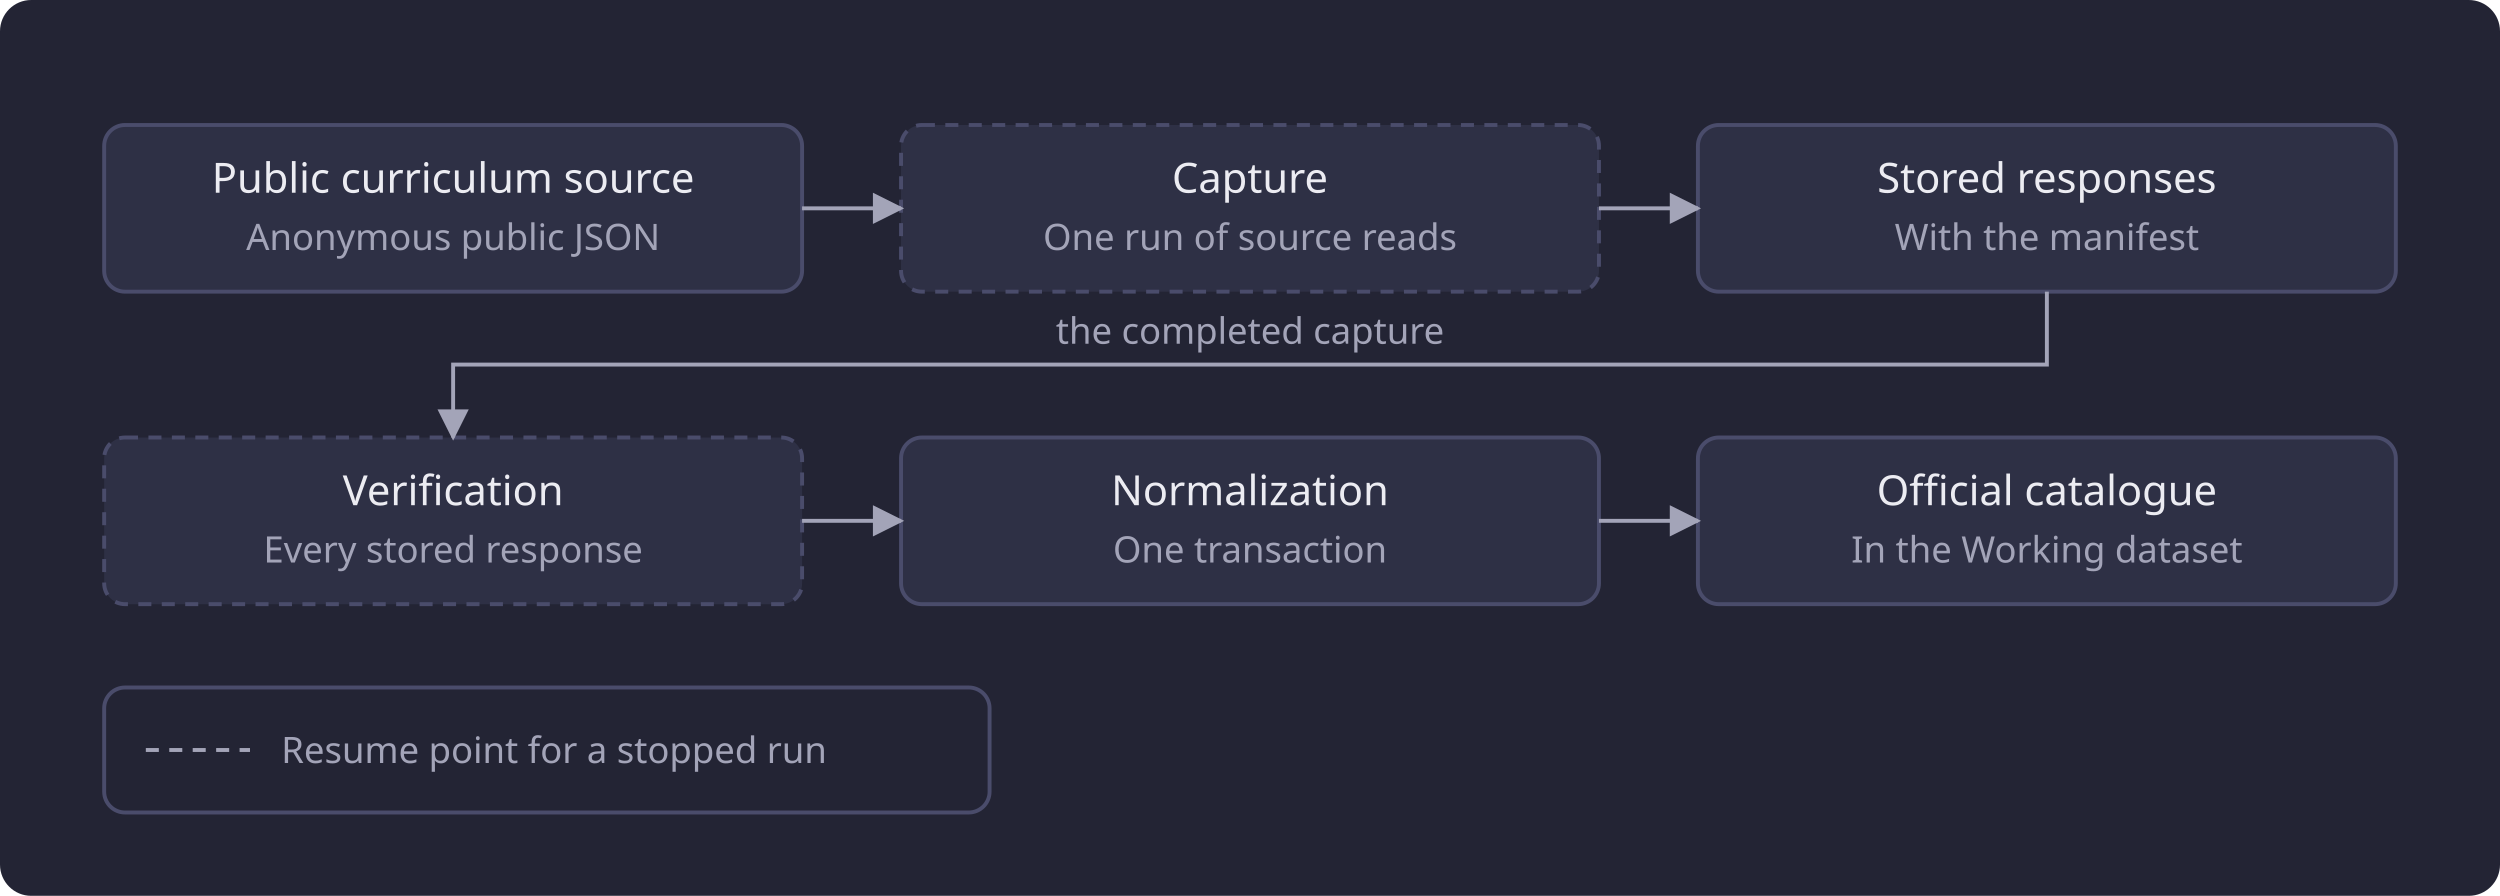
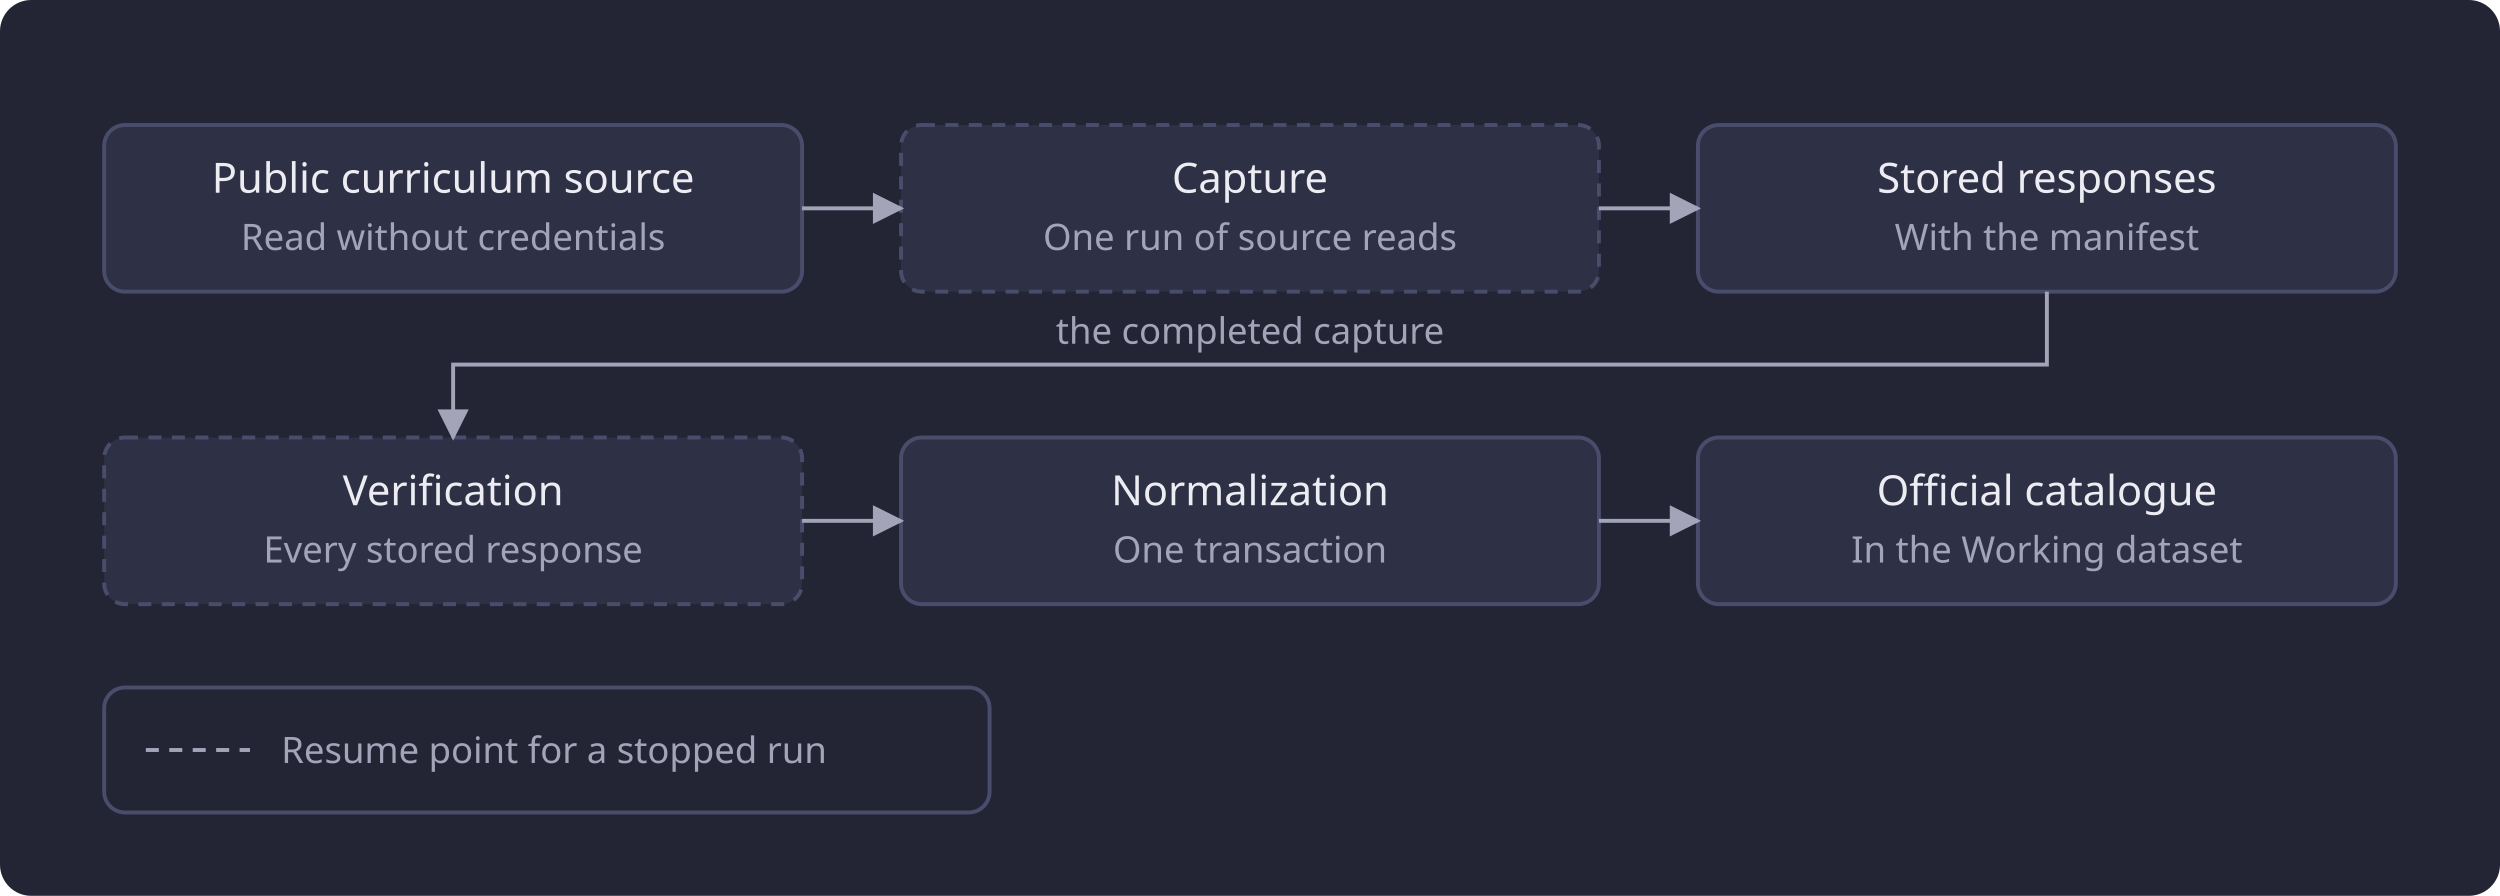
<svg xmlns="http://www.w3.org/2000/svg" viewBox="0 0 960 344" role="img" aria-labelledby="t d" font-family="system-ui, sans-serif">
  <defs>
    <marker id="arrow" viewBox="0 0 10 10" refX="9" refY="5" markerWidth="8" markerHeight="8" orient="auto-start-reverse">
      <path d="M0 0 L10 5 L0 10 z" fill="#a3a4b8" />
    </marker>
  </defs>
  <rect width="960" height="344" rx="12" fill="#232434" />
  <rect x="40" y="48" width="268" height="64" rx="8" fill="#2e3045" stroke="#4a4c6b" stroke-width="1.5" />
  <text x="174" y="74" text-anchor="middle" font-size="16" fill="#ececf2">Public curriculum source</text>
-   <text x="174" y="96" text-anchor="middle" font-size="14" fill="#a3a4b8">Anonymous public JSON</text>
+   <text x="174" y="96" text-anchor="middle" font-size="14" fill="#a3a4b8">Read without credentials</text>
  <rect x="346" y="48" width="268" height="64" rx="8" fill="#2e3045" stroke="#4a4c6b" stroke-width="1.5" stroke-dasharray="5 4" />
  <text x="480" y="74" text-anchor="middle" font-size="16" fill="#ececf2">Capture</text>
  <text x="480" y="96" text-anchor="middle" font-size="14" fill="#a3a4b8">One run of source reads</text>
  <rect x="652" y="48" width="268" height="64" rx="8" fill="#2e3045" stroke="#4a4c6b" stroke-width="1.5" />
  <text x="786" y="74" text-anchor="middle" font-size="16" fill="#ececf2">Stored responses</text>
  <text x="786" y="96" text-anchor="middle" font-size="14" fill="#a3a4b8">With the manifest</text>
  <rect x="40" y="168" width="268" height="64" rx="8" fill="#2e3045" stroke="#4a4c6b" stroke-width="1.5" stroke-dasharray="5 4" />
  <text x="174" y="194" text-anchor="middle" font-size="16" fill="#ececf2">Verification</text>
  <text x="174" y="216" text-anchor="middle" font-size="14" fill="#a3a4b8">Every stored response</text>
  <rect x="346" y="168" width="268" height="64" rx="8" fill="#2e3045" stroke="#4a4c6b" stroke-width="1.5" />
  <text x="480" y="194" text-anchor="middle" font-size="16" fill="#ececf2">Normalization</text>
  <text x="480" y="216" text-anchor="middle" font-size="14" fill="#a3a4b8">One transaction</text>
  <rect x="652" y="168" width="268" height="64" rx="8" fill="#2e3045" stroke="#4a4c6b" stroke-width="1.5" />
  <text x="786" y="194" text-anchor="middle" font-size="16" fill="#ececf2">Official catalogue</text>
  <text x="786" y="216" text-anchor="middle" font-size="14" fill="#a3a4b8">In the Working dataset</text>
  <line x1="308" y1="80" x2="346" y2="80" stroke="#a3a4b8" stroke-width="1.5" marker-end="url(#arrow)" />
  <line x1="614" y1="80" x2="652" y2="80" stroke="#a3a4b8" stroke-width="1.5" marker-end="url(#arrow)" />
  <polyline points="786,112 786,140 174,140 174,168" fill="none" stroke="#a3a4b8" stroke-width="1.5" marker-end="url(#arrow)" />
  <line x1="308" y1="200" x2="346" y2="200" stroke="#a3a4b8" stroke-width="1.5" marker-end="url(#arrow)" />
  <line x1="614" y1="200" x2="652" y2="200" stroke="#a3a4b8" stroke-width="1.5" marker-end="url(#arrow)" />
  <text x="480" y="132" text-anchor="middle" font-size="14" fill="#a3a4b8">the completed capture</text>
  <rect x="40" y="264" width="340" height="48" rx="8" fill="none" stroke="#4a4c6b" stroke-width="1.5" />
  <line x1="56" y1="288" x2="96" y2="288" stroke="#a3a4b8" stroke-width="1.5" stroke-dasharray="5 4" />
  <text x="108" y="293" font-size="14" fill="#a3a4b8">Resume point for a stopped run</text>
</svg>
